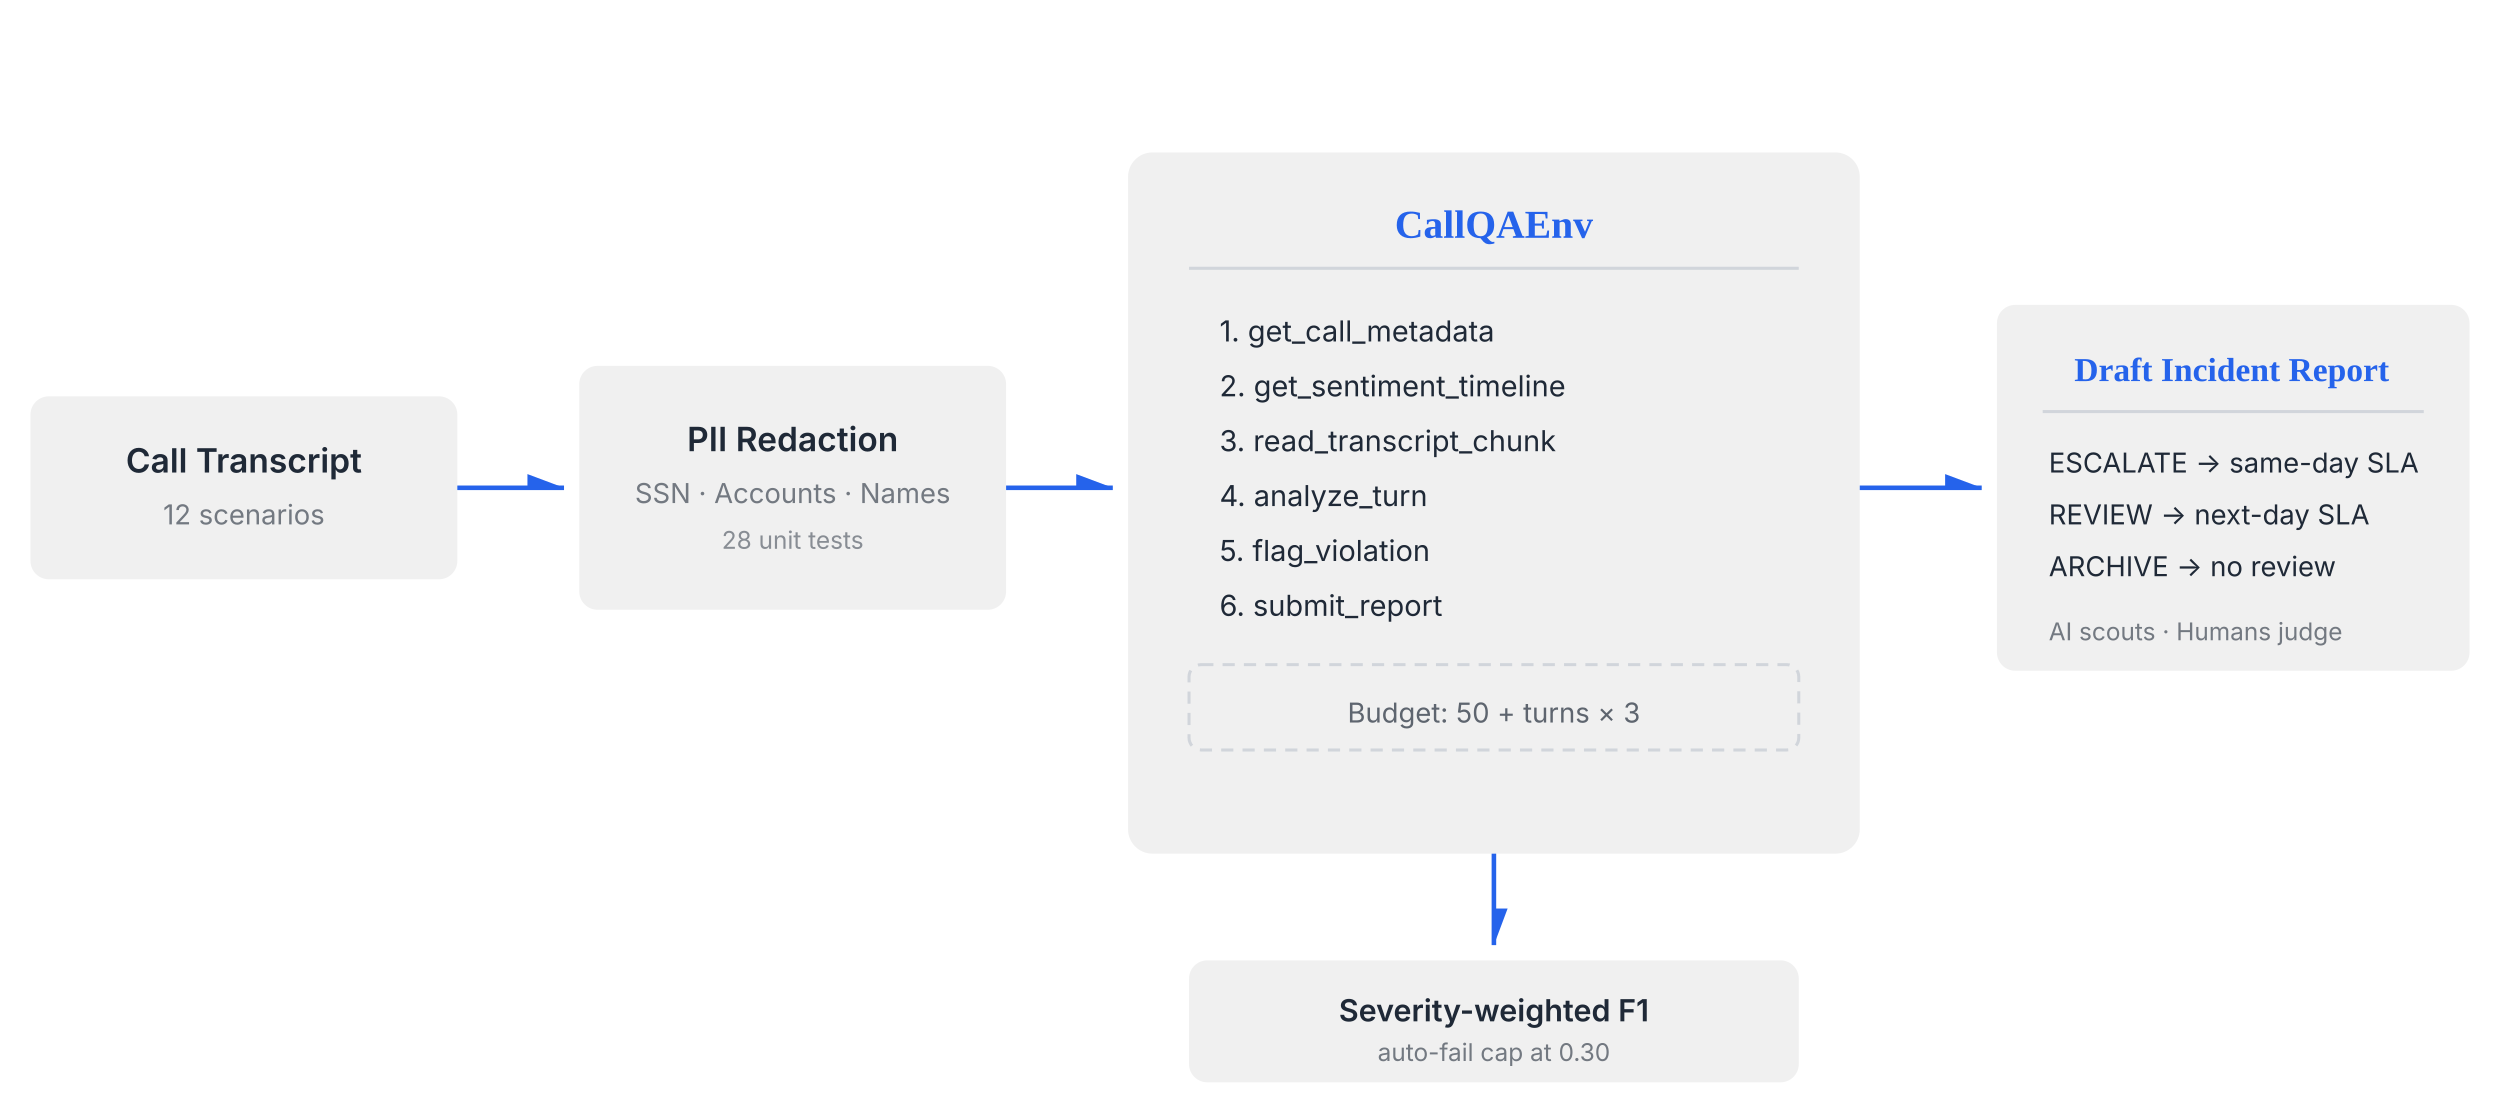
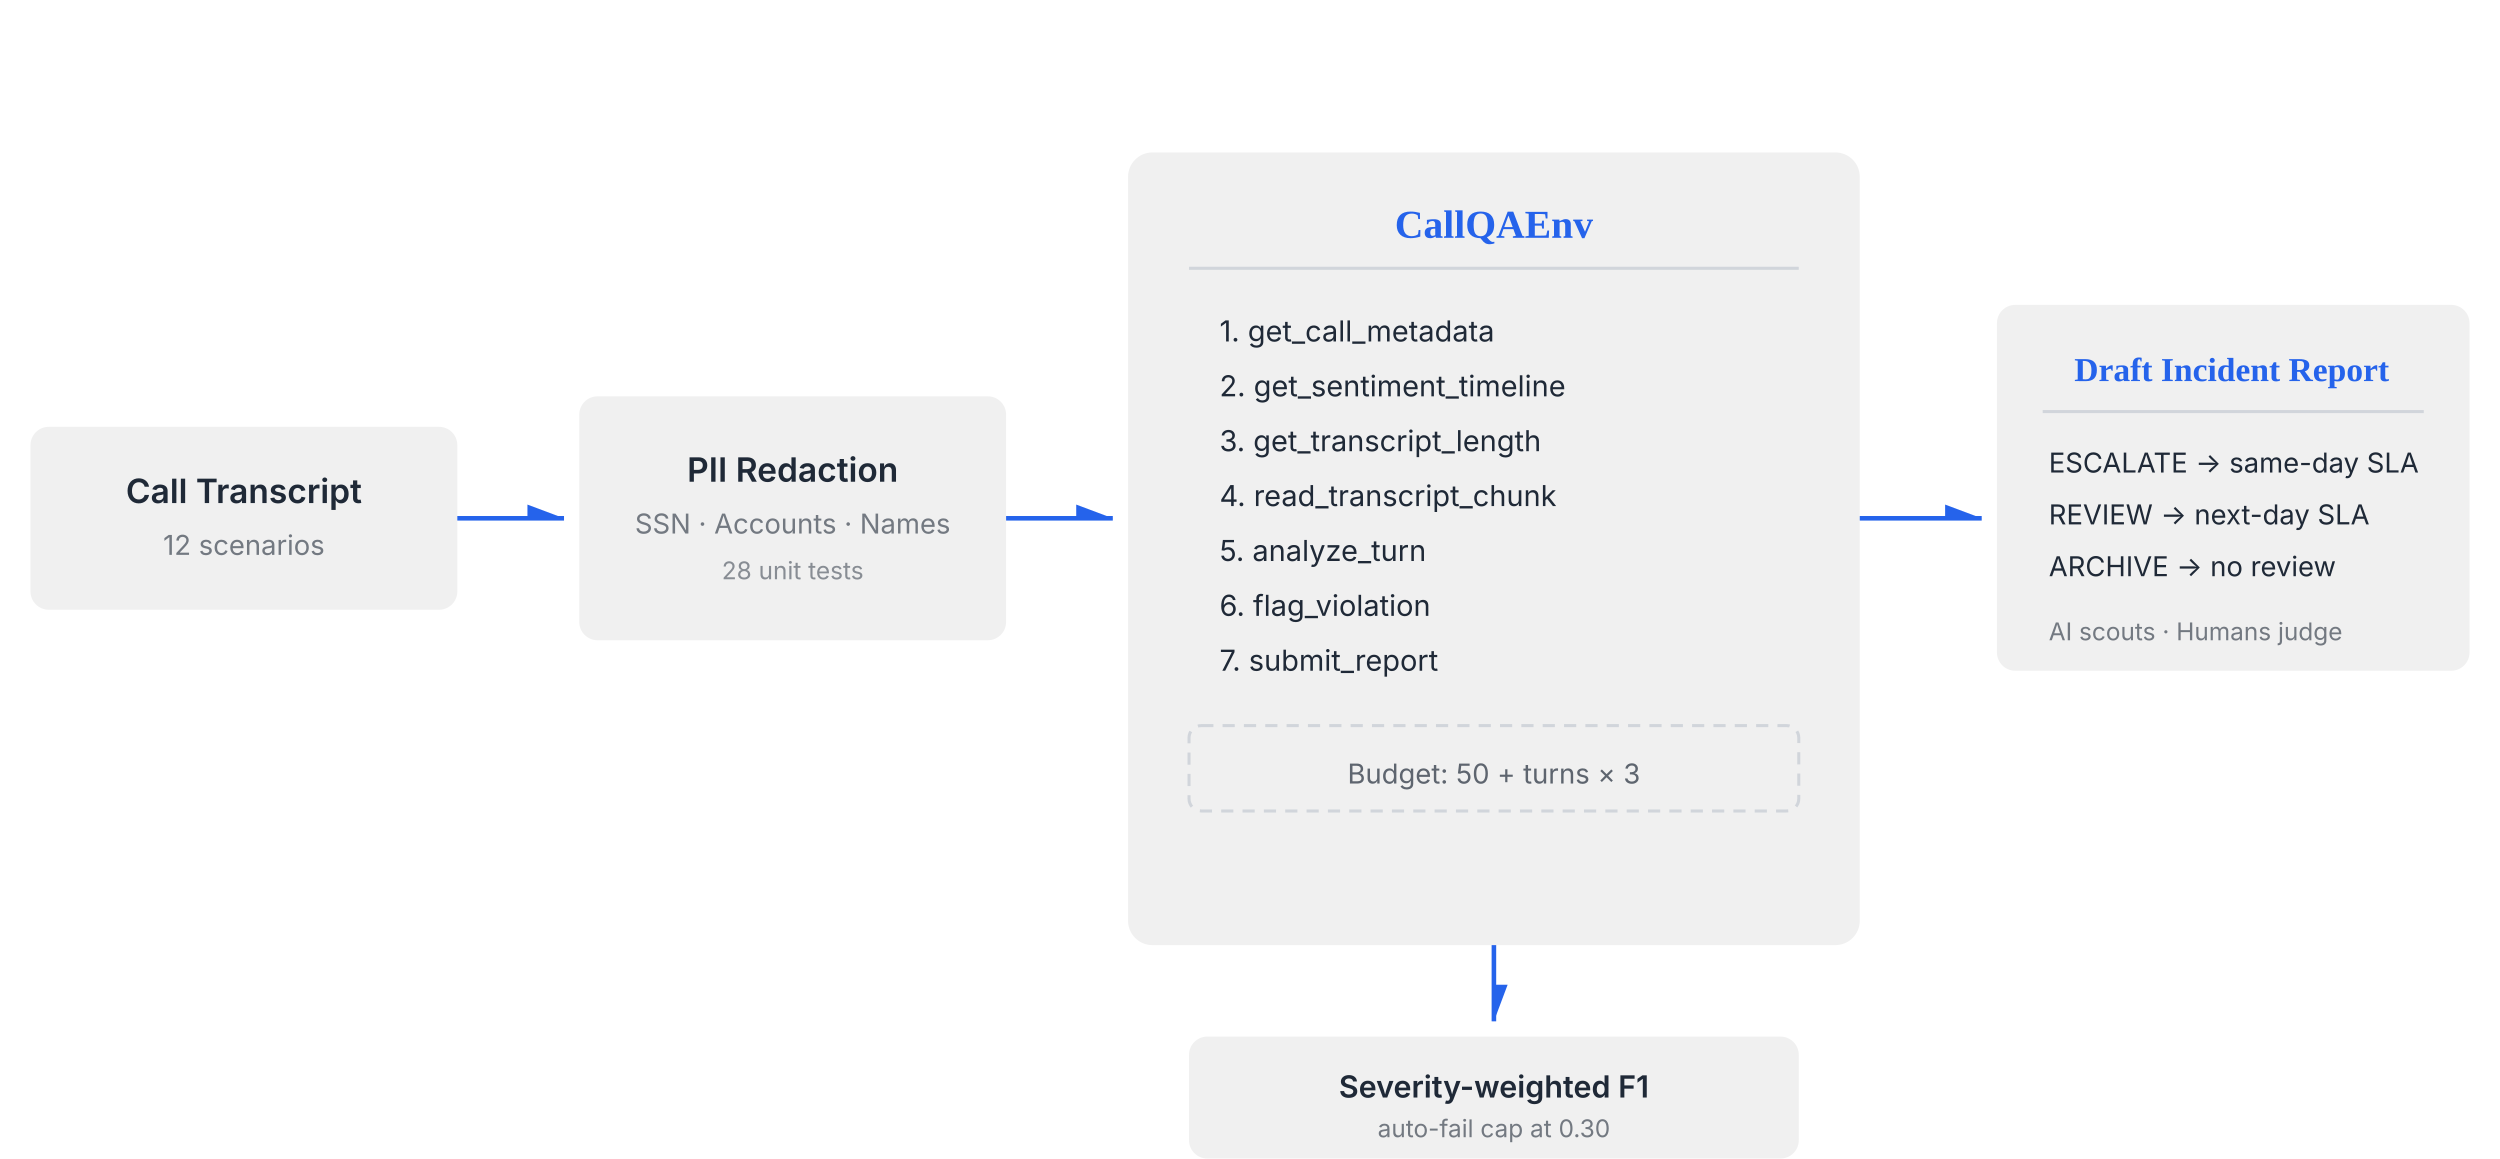
- <svg xmlns="http://www.w3.org/2000/svg" viewBox="0 0 820 360">
+ <svg xmlns="http://www.w3.org/2000/svg" viewBox="0 0 820 380">
  <style>
    .box { fill: #f0f0f0; }
    .border { stroke: #2563eb; }
    .text { fill: #1f2937; font-family: system-ui, -apple-system, sans-serif; }
    .label { fill: #2563eb; }
    .line { stroke: #2563eb; }
    .subline { stroke: #d1d5db; }
    .dashed { stroke-dasharray: 4,3; }
  </style>
-   <rect x="10" y="130" width="140" height="60" rx="6" class="box" stroke-width="1.5" />
-   <text x="80" y="155" text-anchor="middle" class="text" font-size="11" font-weight="600">Call Transcript</text>
-   <text x="80" y="172" text-anchor="middle" class="text" font-size="9" opacity="0.6">12 scenarios</text>
-   <line x1="150" y1="160" x2="185" y2="160" class="line" stroke-width="1.5" marker-end="url(#arrowhead)" />
-   <rect x="190" y="120" width="140" height="80" rx="6" class="box" stroke-width="1.5" />
-   <text x="260" y="148" text-anchor="middle" class="text" font-size="11" font-weight="600">PII Redaction</text>
-   <text x="260" y="165" text-anchor="middle" class="text" font-size="9" opacity="0.6">SSN · Accounts · Names</text>
-   <text x="260" y="180" text-anchor="middle" class="text" font-size="8" opacity="0.5">28 unit tests</text>
-   <line x1="330" y1="160" x2="365" y2="160" class="line" stroke-width="1.5" marker-end="url(#arrowhead)" />
-   <rect x="370" y="50" width="240" height="230" rx="8" class="box" stroke-width="2" />
+   <rect x="10" y="140" width="140" height="60" rx="6" class="box" stroke-width="1.5" />
+   <text x="80" y="165" text-anchor="middle" class="text" font-size="11" font-weight="600">Call Transcript</text>
+   <text x="80" y="182" text-anchor="middle" class="text" font-size="9" opacity="0.6">12 scenarios</text>
+   <line x1="150" y1="170" x2="185" y2="170" class="line" stroke-width="1.5" marker-end="url(#arrowhead)" />
+   <rect x="190" y="130" width="140" height="80" rx="6" class="box" stroke-width="1.5" />
+   <text x="260" y="158" text-anchor="middle" class="text" font-size="11" font-weight="600">PII Redaction</text>
+   <text x="260" y="175" text-anchor="middle" class="text" font-size="9" opacity="0.6">SSN · Accounts · Names</text>
+   <text x="260" y="190" text-anchor="middle" class="text" font-size="8" opacity="0.5">28 unit tests</text>
+   <line x1="330" y1="170" x2="365" y2="170" class="line" stroke-width="1.5" marker-end="url(#arrowhead)" />
+   <rect x="370" y="50" width="240" height="260" rx="8" class="box" stroke-width="2" />
  <text x="490" y="78" text-anchor="middle" class="label" font-size="13" font-weight="700">CallQAEnv</text>
  <line x1="390" y1="88" x2="590" y2="88" class="subline" stroke-width="1" />
  <text x="400" y="112" class="text" font-size="9.5">1. get_call_metadata</text>
  <text x="400" y="130" class="text" font-size="9.5">2. get_sentiment_timeline</text>
-   <text x="400" y="148" class="text" font-size="9.5">3. read_transcript_chunk</text>
-   <text x="400" y="166" class="text" font-size="9.5">4. analyze_turn</text>
-   <text x="400" y="184" class="text" font-size="9.5">5. flag_violation</text>
-   <text x="400" y="202" class="text" font-size="9.5">6. submit_report</text>
-   <rect x="390" y="218" width="200" height="28" rx="4" fill="none" class="subline" stroke-width="1" stroke-dasharray="4,3" />
-   <text x="490" y="237" text-anchor="middle" class="text" font-size="9" opacity="0.7">Budget: 50 + turns × 3</text>
-   <line x1="490" y1="280" x2="490" y2="310" class="line" stroke-width="1.5" marker-end="url(#arrowhead)" />
-   <rect x="390" y="315" width="200" height="40" rx="6" class="box" stroke-width="1.5" />
-   <text x="490" y="335" text-anchor="middle" class="text" font-size="10" font-weight="600">Severity-weighted F1</text>
-   <text x="490" y="348" text-anchor="middle" class="text" font-size="8" opacity="0.6">auto-fail cap at 0.30</text>
-   <line x1="610" y1="160" x2="650" y2="160" class="line" stroke-width="1.5" marker-end="url(#arrowhead)" />
+   <text x="400" y="148" class="text" font-size="9.5">3. get_transcript_length</text>
+   <text x="400" y="166" class="text" font-size="9.5">4. read_transcript_chunk</text>
+   <text x="400" y="184" class="text" font-size="9.5">5. analyze_turn</text>
+   <text x="400" y="202" class="text" font-size="9.5">6. flag_violation</text>
+   <text x="400" y="220" class="text" font-size="9.5">7. submit_report</text>
+   <rect x="390" y="238" width="200" height="28" rx="4" fill="none" class="subline" stroke-width="1" stroke-dasharray="4,3" />
+   <text x="490" y="257" text-anchor="middle" class="text" font-size="9" opacity="0.7">Budget: 50 + turns × 3</text>
+   <line x1="490" y1="310" x2="490" y2="335" class="line" stroke-width="1.5" marker-end="url(#arrowhead)" />
+   <rect x="390" y="340" width="200" height="40" rx="6" class="box" stroke-width="1.5" />
+   <text x="490" y="360" text-anchor="middle" class="text" font-size="10" font-weight="600">Severity-weighted F1</text>
+   <text x="490" y="373" text-anchor="middle" class="text" font-size="8" opacity="0.6">auto-fail cap at 0.30</text>
+   <line x1="610" y1="170" x2="650" y2="170" class="line" stroke-width="1.5" marker-end="url(#arrowhead)" />
  <rect x="655" y="100" width="155" height="120" rx="6" class="box" stroke-width="1.5" />
  <text x="732" y="125" text-anchor="middle" class="label" font-size="11" font-weight="700">Draft Incident Report</text>
  <line x1="670" y1="135" x2="795" y2="135" class="subline" stroke-width="1" />
  <text x="672" y="155" class="text" font-size="9">ESCALATE → same-day SLA</text>
  <text x="672" y="172" class="text" font-size="9">REVIEW → next-day SLA</text>
  <text x="672" y="189" class="text" font-size="9">ARCHIVE → no review</text>
  <text x="672" y="210" class="text" font-size="8" opacity="0.6">AI scouts · Humans judge</text>
  <defs>
    <marker id="arrowhead" markerWidth="8" marker-height="6" refX="8" refY="3" orient="auto">
      <polygon points="0 0, 8 3, 0 6" fill="#2563eb" />
    </marker>
  </defs>
</svg>
